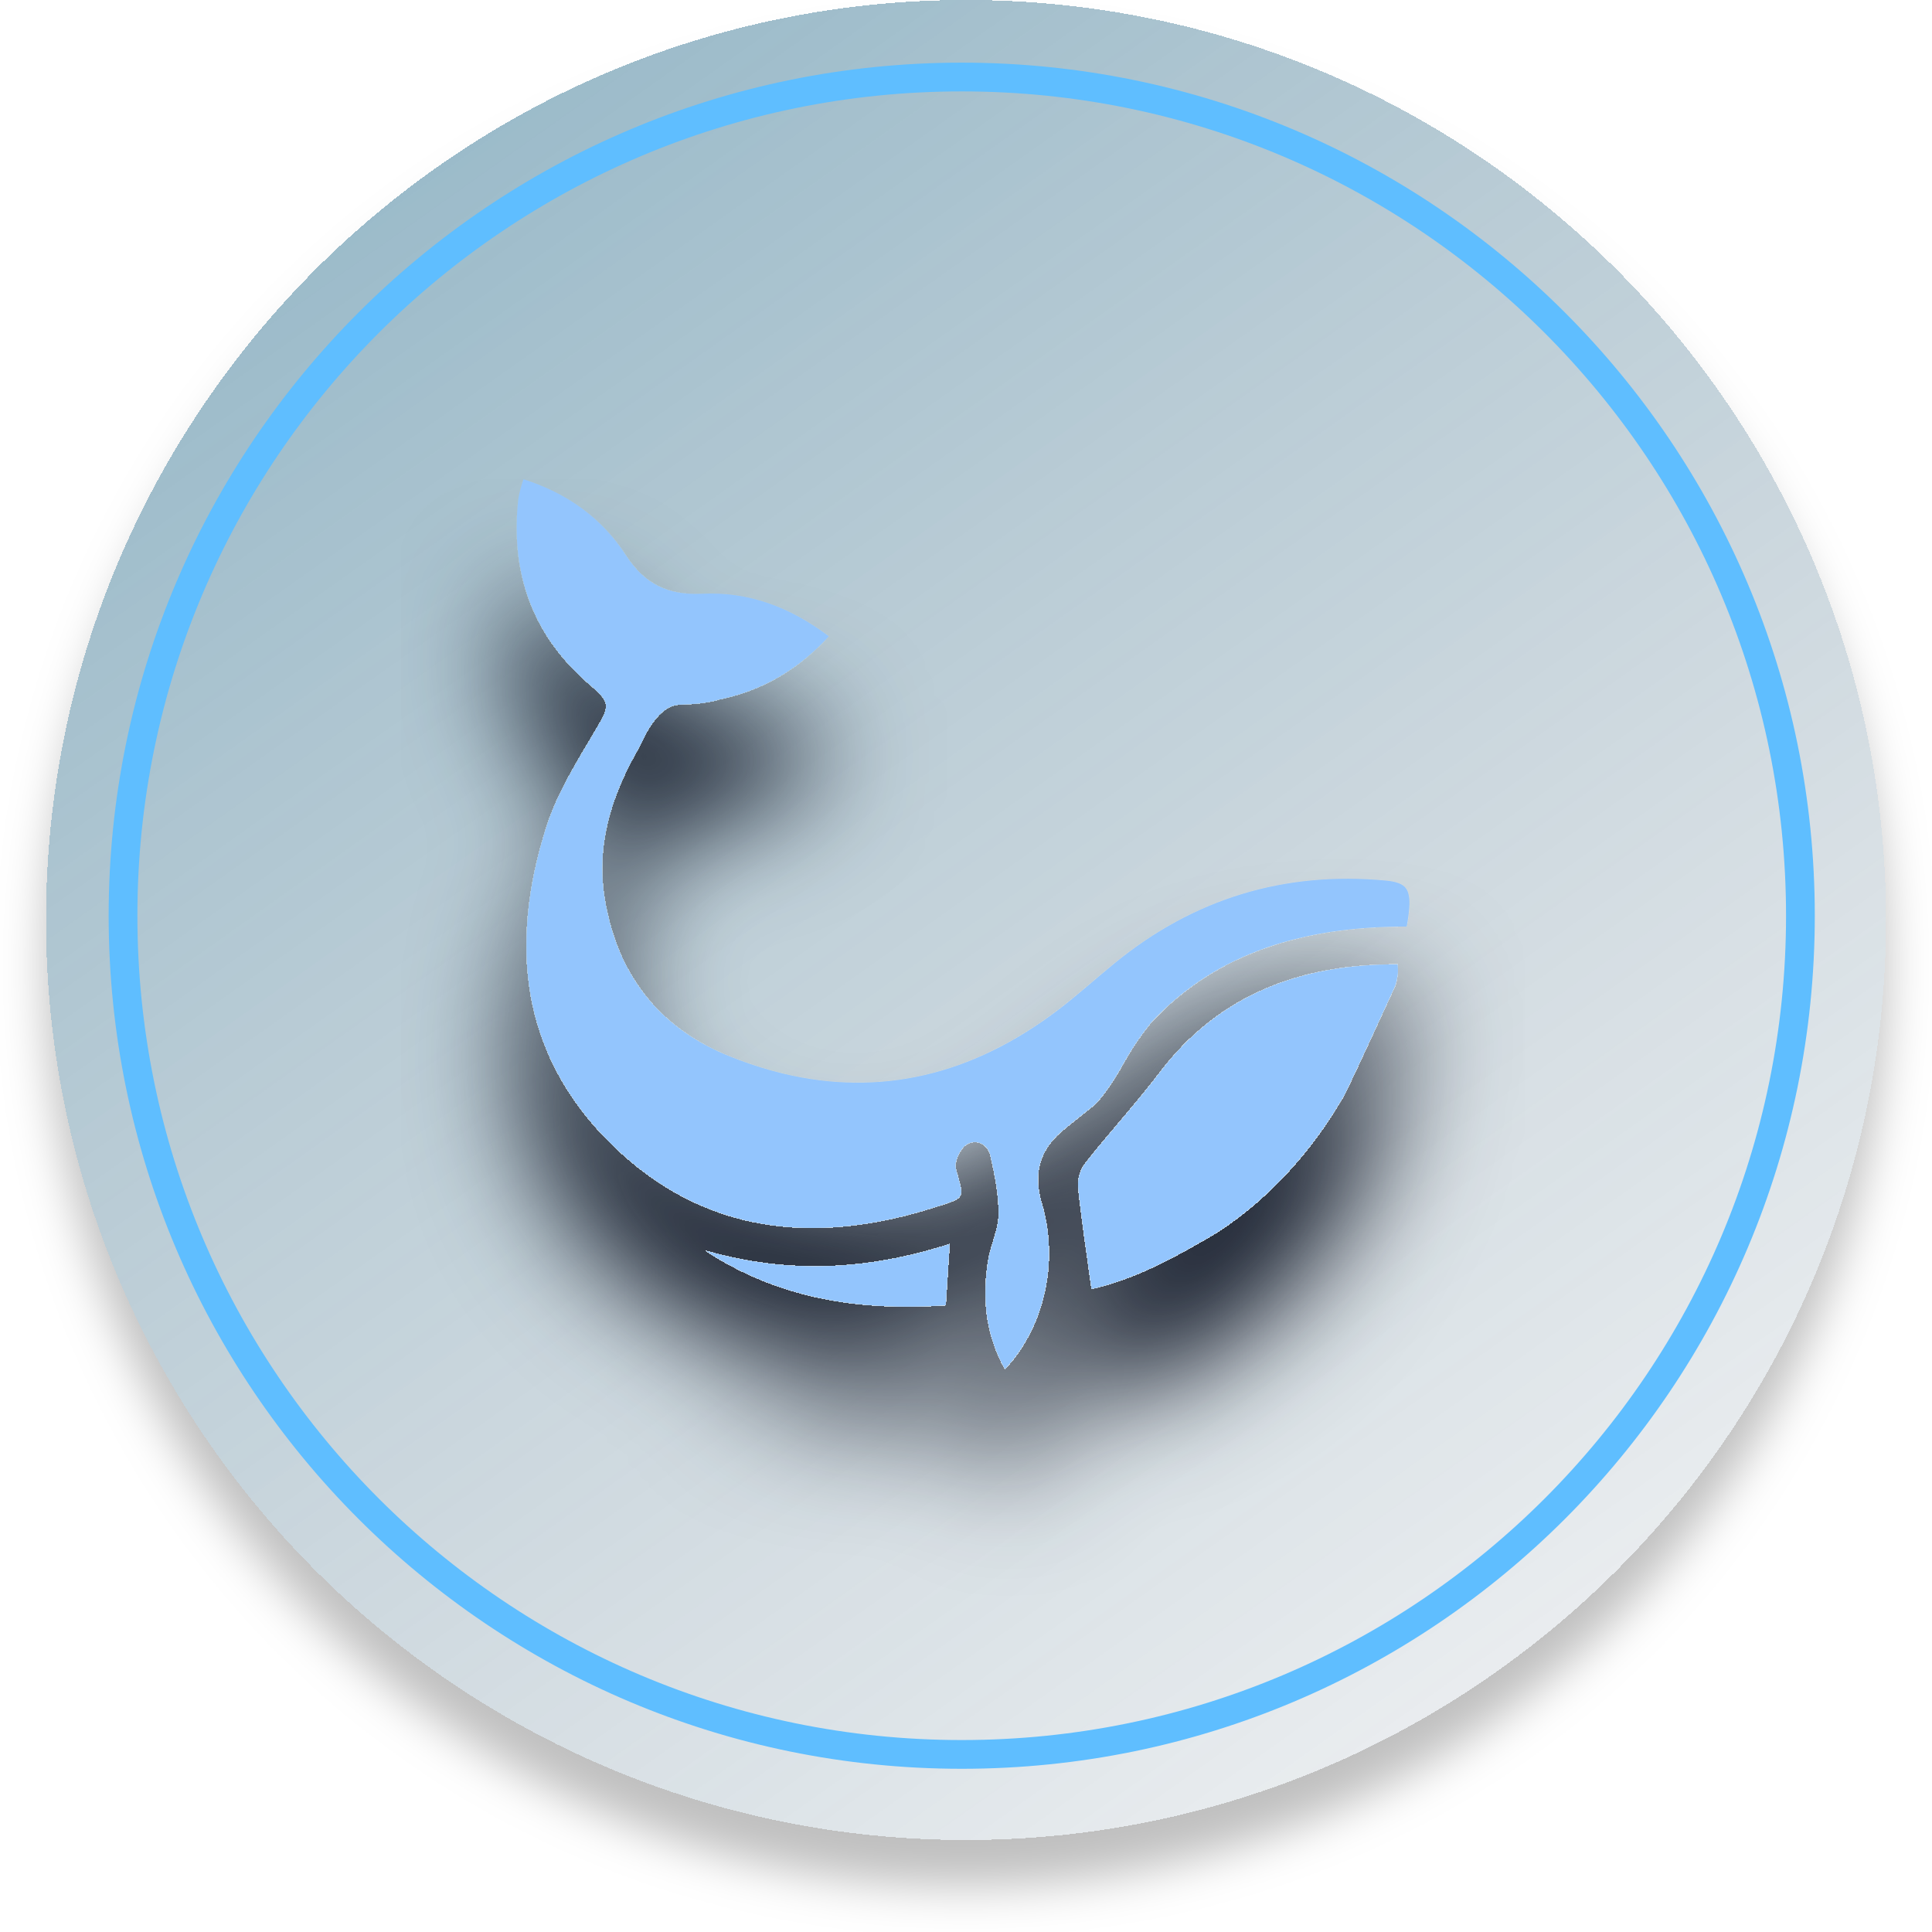
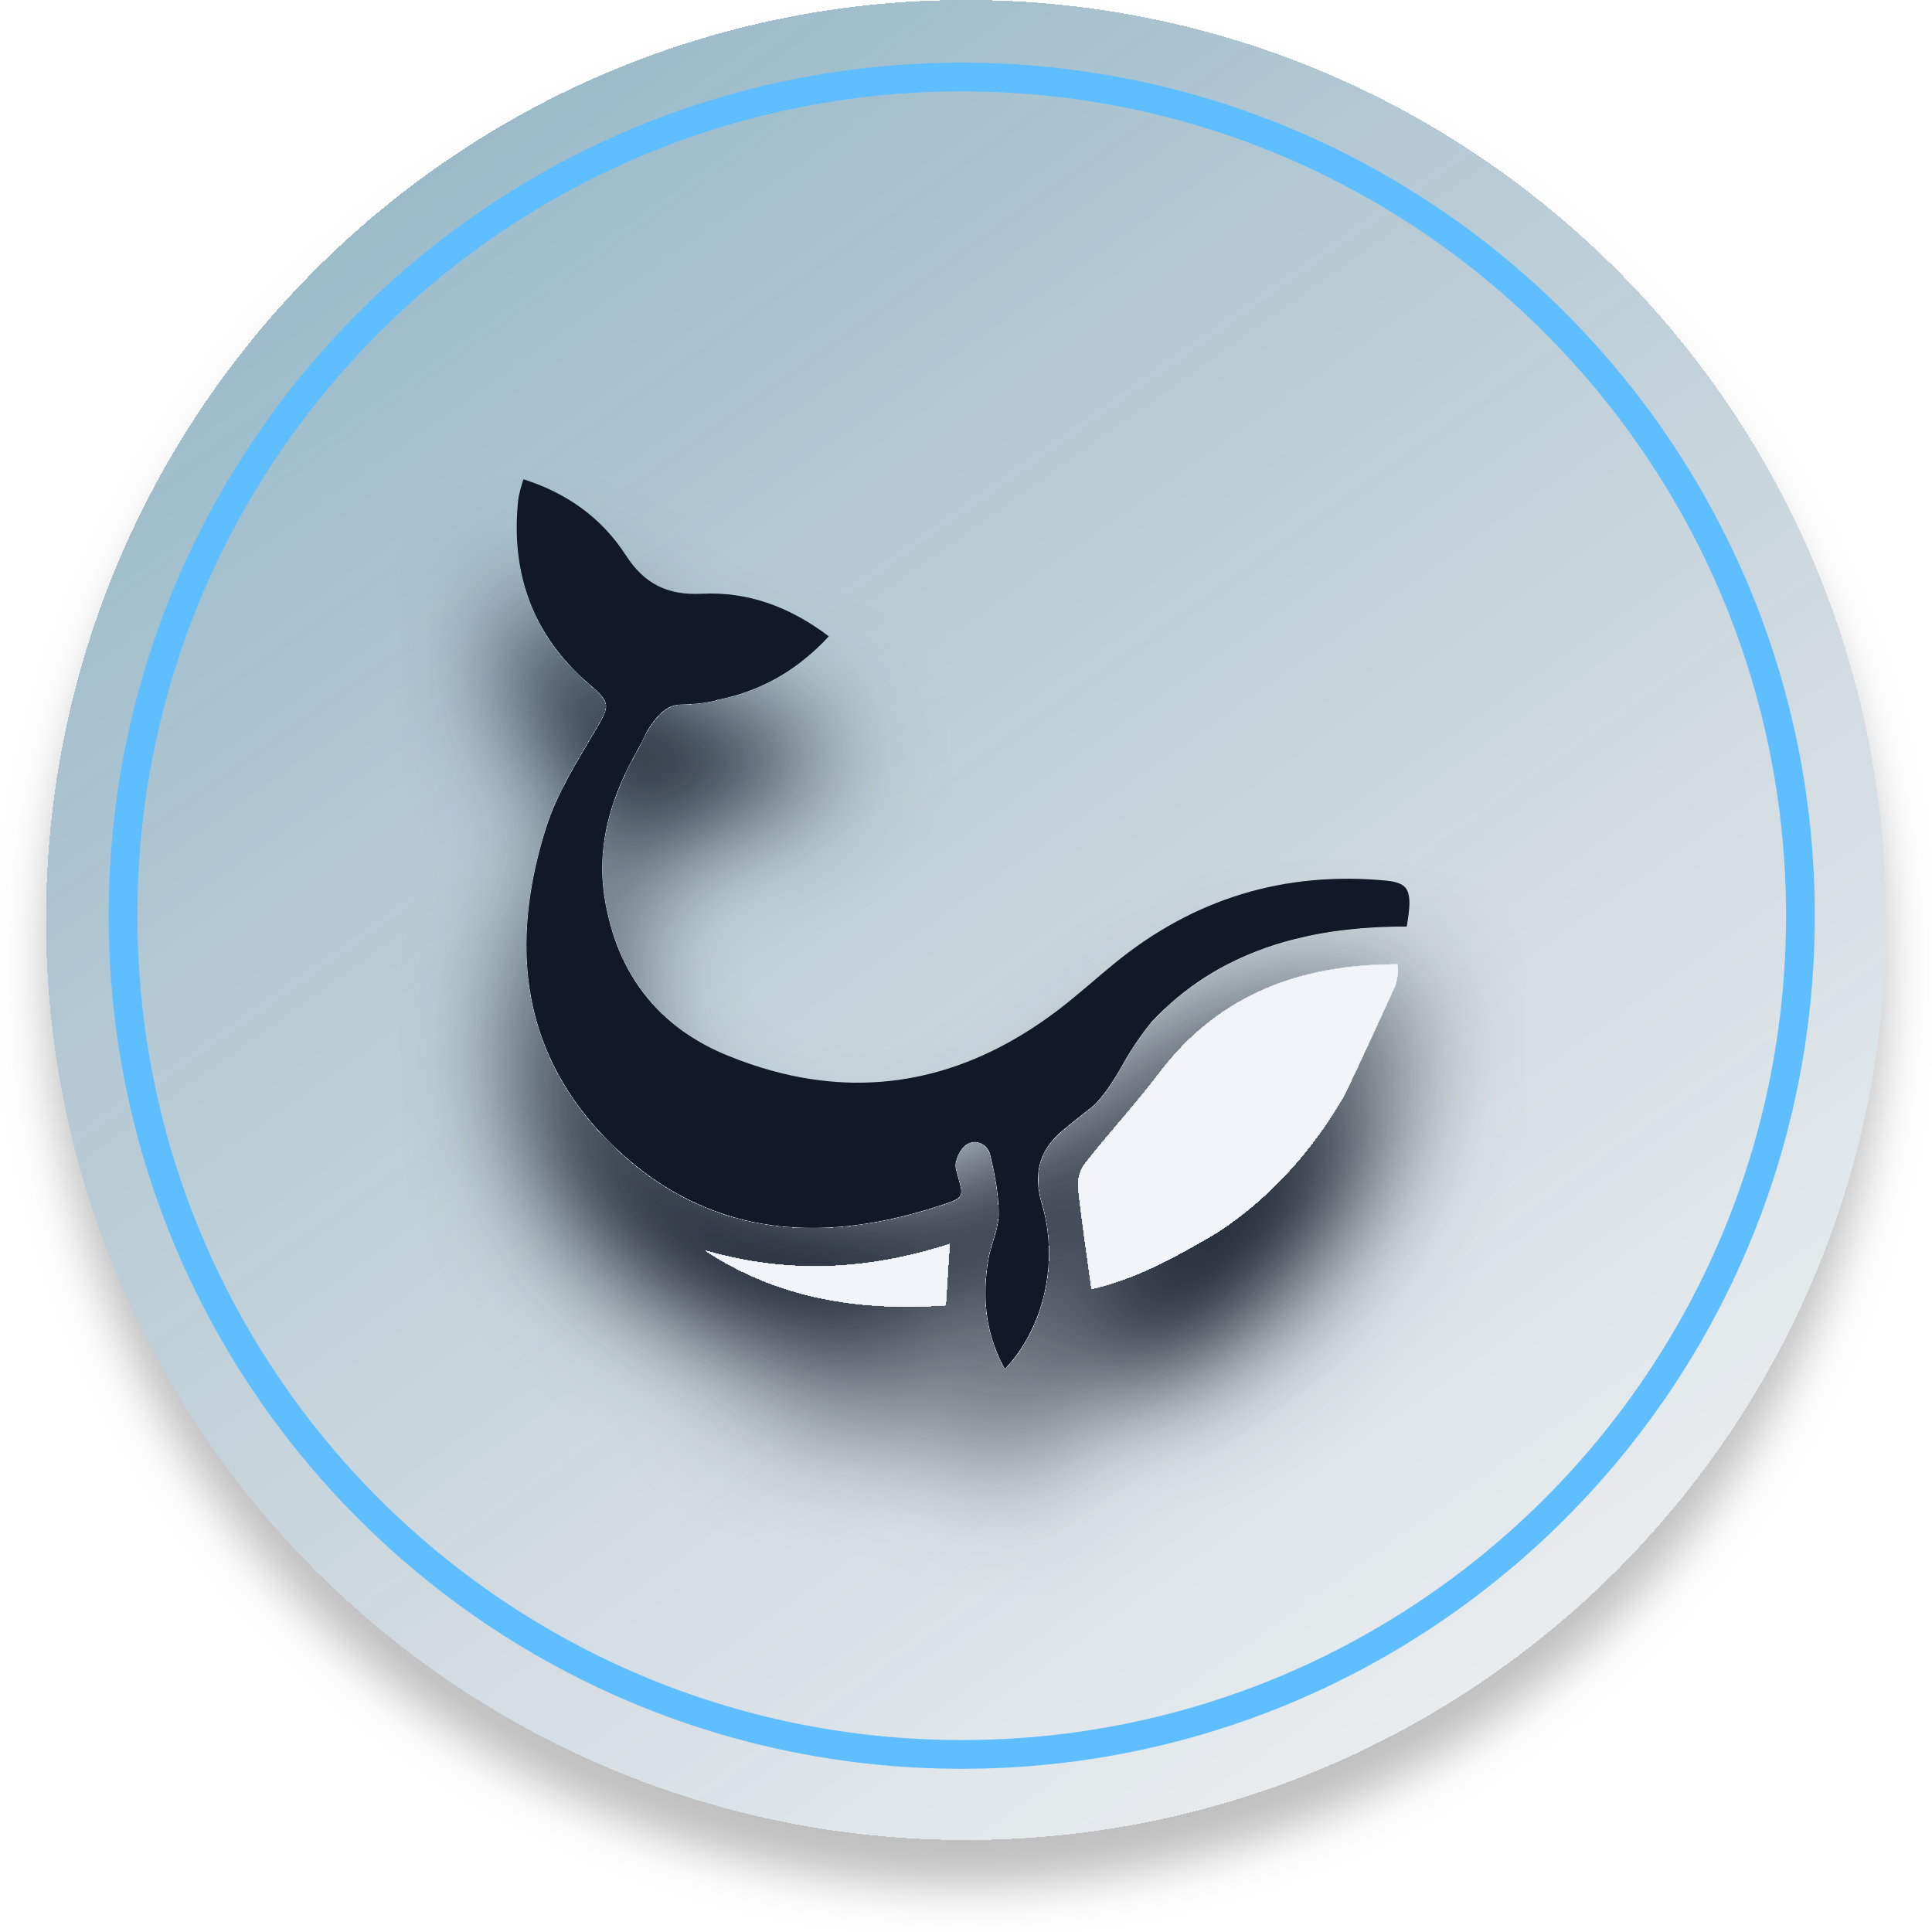
<svg xmlns="http://www.w3.org/2000/svg" width="168" height="168" viewBox="0 0 168 168" fill="none">
  <g filter="url(#filter0_bd_561_2731)">
    <path d="M84 160C128.183 160 164 124.183 164 80C164 35.817 128.183 0 84 0C39.817 0 4 35.817 4 80C4 124.183 39.817 160 84 160Z" fill="url(#paint0_linear_561_2731)" shape-rendering="crispEdges" />
  </g>
  <path d="M83.628 152.558C123.906 152.558 156.558 119.906 156.558 79.628C156.558 39.35 123.906 6.698 83.628 6.698C43.35 6.698 10.698 39.35 10.698 79.628C10.698 119.906 43.35 152.558 83.628 152.558Z" stroke="#5FBEFF" stroke-width="2.5" stroke-miterlimit="10" />
  <g filter="url(#filter1_d_561_2731)">
-     <path d="M61.368 108.761C68.466 110.814 75.493 110.473 82.571 108.185C82.455 109.993 82.349 111.665 82.233 113.497C74.791 114.014 67.75 112.947 61.368 108.761Z" fill="#93C5FD" />
-     <path d="M121.543 84.703C121.476 85.08 121.43 85.481 121.271 85.822C119.827 88.952 118.4 92.088 116.912 95.195C116.797 95.384 116.681 95.576 116.555 95.784C111.256 104.727 104.301 108.039 104.301 108.039C104.301 108.039 104.284 108.052 104.258 108.075C101.191 109.867 98.018 111.38 94.924 112.079C94.507 109.032 94.057 106.124 93.755 103.2C93.686 102.534 93.967 101.673 94.391 101.14C96.508 98.467 98.819 95.944 100.883 93.231C106.089 86.388 113.269 83.842 121.526 83.858C121.572 84.193 121.569 84.554 121.543 84.703Z" fill="#93C5FD" />
-     <path d="M122.556 78.301C122.546 78.099 122.523 77.927 122.483 77.768C122.457 77.662 122.427 77.562 122.387 77.473C122.321 77.327 122.235 77.205 122.125 77.099C122.046 77.023 121.953 76.96 121.851 76.903C121.784 76.867 121.715 76.834 121.639 76.804C121.344 76.688 120.976 76.615 120.516 76.572C111.683 75.744 103.82 78.135 96.945 83.743C95.276 85.104 93.683 86.558 91.97 87.856C84.532 93.496 76.517 95.397 68.042 93.344C67.412 93.191 66.783 93.016 66.15 92.82C65.518 92.625 64.882 92.406 64.246 92.168C63.928 92.049 63.607 91.923 63.289 91.794C62.143 91.327 61.083 90.78 60.113 90.158C58.831 89.336 57.708 88.382 56.735 87.303C56.685 87.246 56.635 87.187 56.586 87.127C56.211 86.697 55.864 86.25 55.536 85.779C55.397 85.581 55.264 85.379 55.135 85.173C54.363 83.951 53.744 82.606 53.284 81.146C53.111 80.603 52.962 80.043 52.833 79.467C52.724 78.977 52.624 78.483 52.548 77.97C52.419 77.122 52.36 76.287 52.363 75.466C52.373 71.906 53.542 68.594 55.307 65.447C55.645 64.848 55.956 64.242 56.241 63.632H56.245C56.245 63.632 57.278 61.672 58.603 61.341C59.245 61.178 60.59 61.341 62.269 60.9C62.299 60.894 62.325 60.877 62.352 60.864C62.58 60.817 62.809 60.768 63.034 60.715C63.047 60.711 63.057 60.708 63.07 60.705C63.289 60.652 63.508 60.595 63.726 60.536C63.739 60.532 63.753 60.529 63.766 60.523C63.981 60.463 64.196 60.397 64.412 60.33C64.418 60.327 64.425 60.327 64.432 60.324C65.511 59.976 66.538 59.526 67.518 58.976C67.548 58.959 67.578 58.943 67.611 58.926C67.76 58.843 67.906 58.754 68.048 58.664C68.114 58.625 68.181 58.585 68.247 58.542C68.376 58.462 68.502 58.376 68.628 58.294C68.711 58.237 68.793 58.184 68.873 58.128C68.989 58.048 69.101 57.966 69.217 57.883C69.31 57.817 69.4 57.747 69.492 57.681C69.598 57.601 69.701 57.522 69.803 57.439C69.903 57.36 70.002 57.28 70.102 57.197C70.198 57.118 70.29 57.042 70.386 56.959C70.492 56.866 70.602 56.77 70.708 56.677C70.79 56.601 70.877 56.528 70.959 56.452C71.082 56.34 71.201 56.22 71.32 56.104C71.387 56.038 71.453 55.975 71.519 55.909C71.705 55.724 71.887 55.535 72.066 55.339C72.069 55.336 72.069 55.336 72.072 55.333C68.691 52.773 65.054 51.431 61.033 51.63C58.05 51.779 56.029 50.779 54.41 48.265C52.32 45.033 49.296 42.873 45.517 41.674C45.404 42.042 45.315 42.294 45.252 42.552C45.173 42.873 45.09 43.198 45.057 43.522C44.772 46.231 44.967 48.752 45.65 51.08C46.593 54.296 48.471 57.144 51.359 59.595C51.691 59.877 51.956 60.118 52.161 60.334C52.247 60.426 52.32 60.513 52.386 60.599C52.578 60.85 52.684 61.079 52.704 61.321C52.75 61.841 52.426 62.424 51.83 63.434C50.217 66.176 48.458 68.942 47.508 71.935C46.901 73.843 46.444 75.731 46.153 77.589C45.958 78.828 45.838 80.053 45.795 81.265C45.785 81.567 45.779 81.871 45.779 82.173C45.776 83.378 45.855 84.564 46.02 85.736C46.06 86.028 46.107 86.319 46.16 86.611C46.252 87.134 46.368 87.657 46.498 88.174C46.6 88.585 46.716 88.995 46.845 89.399C46.978 89.82 47.12 90.237 47.279 90.651C47.448 91.092 47.63 91.532 47.825 91.966C47.994 92.334 48.17 92.701 48.362 93.066C48.786 93.88 49.266 94.682 49.803 95.47C49.909 95.626 50.018 95.781 50.127 95.937C50.412 96.331 50.707 96.722 51.022 97.109C51.286 97.437 51.561 97.765 51.849 98.087C52.273 98.563 52.724 99.034 53.197 99.501C53.201 99.504 53.204 99.507 53.207 99.511C53.489 99.785 53.77 100.047 54.055 100.305C54.489 100.696 54.926 101.067 55.367 101.422C56.884 102.637 58.453 103.627 60.066 104.409C60.242 104.495 60.421 104.578 60.596 104.657C62.411 105.482 64.282 106.055 66.2 106.393C66.286 106.409 66.372 106.423 66.455 106.436C68.184 106.721 69.949 106.823 71.748 106.75C72.36 106.727 72.976 106.684 73.596 106.621C76.076 106.37 78.613 105.817 81.19 105.002C82.399 104.621 83.055 104.422 83.359 104.147C83.382 104.127 83.406 104.104 83.422 104.081C83.538 103.949 83.585 103.793 83.581 103.594C83.571 103.193 83.359 102.604 83.108 101.624C83.104 101.614 83.108 101.604 83.104 101.597C82.969 100.984 83.482 99.888 84.025 99.534C84.687 99.1 85.505 99.319 85.913 99.951C86.005 100.097 86.078 100.266 86.121 100.451C86.227 100.908 86.33 101.369 86.423 101.829C86.582 102.627 86.714 103.435 86.787 104.24C86.79 104.276 86.794 104.313 86.797 104.349C86.83 104.767 86.85 105.184 86.847 105.601C86.847 105.77 86.834 105.936 86.814 106.101C86.671 107.27 86.125 108.426 85.933 109.612C85.767 110.632 85.684 111.639 85.698 112.636C85.707 113.434 85.78 114.222 85.926 115.007C85.962 115.203 86.002 115.398 86.049 115.593C86.154 116.054 86.29 116.507 86.449 116.961C86.694 117.663 87.002 118.355 87.383 119.044C89.51 116.792 90.814 113.715 91.132 110.493C91.258 109.205 91.225 107.89 91.023 106.598C90.92 105.952 90.778 105.31 90.589 104.681C90.347 103.872 90.235 103.114 90.255 102.399C90.298 100.829 90.987 99.481 92.391 98.305C93.236 97.6 94.103 96.924 95.007 96.202C95.007 96.202 96.024 95.457 97.68 92.476C98.511 90.979 99.425 89.734 100.131 88.863C100.85 88.094 101.598 87.392 102.376 86.743C102.38 86.74 102.38 86.74 102.383 86.737C102.568 86.581 102.757 86.432 102.946 86.283C102.963 86.269 102.982 86.256 102.999 86.243C103.188 86.097 103.377 85.951 103.569 85.812C103.572 85.809 103.572 85.809 103.575 85.806C104.367 85.226 105.188 84.703 106.033 84.229C106.053 84.219 106.073 84.206 106.092 84.196C106.284 84.09 106.477 83.988 106.669 83.888C106.708 83.868 106.745 83.849 106.785 83.829C106.973 83.729 107.165 83.636 107.358 83.544C107.387 83.527 107.42 83.514 107.454 83.497C108.278 83.103 109.123 82.755 109.987 82.448C110.053 82.424 110.116 82.401 110.183 82.378C110.358 82.318 110.534 82.259 110.709 82.202C110.792 82.176 110.871 82.149 110.954 82.123C111.123 82.07 111.295 82.017 111.468 81.967C111.554 81.941 111.64 81.918 111.726 81.894C111.898 81.845 112.07 81.795 112.246 81.749C112.309 81.732 112.372 81.716 112.435 81.702C112.773 81.616 113.117 81.533 113.461 81.457C113.564 81.434 113.663 81.411 113.766 81.388C113.915 81.355 114.068 81.325 114.22 81.295C114.346 81.269 114.472 81.245 114.597 81.222C114.743 81.196 114.886 81.169 115.031 81.146C115.167 81.123 115.306 81.1 115.442 81.076C115.581 81.053 115.72 81.033 115.859 81.01C116.012 80.987 116.164 80.967 116.32 80.947C116.445 80.931 116.575 80.911 116.701 80.897C116.916 80.871 117.134 80.844 117.353 80.821C117.472 80.808 117.591 80.795 117.711 80.785C117.936 80.762 118.164 80.742 118.393 80.722C118.502 80.712 118.615 80.705 118.724 80.699C118.91 80.686 119.095 80.672 119.28 80.659C119.396 80.653 119.516 80.646 119.632 80.639C119.817 80.629 119.999 80.619 120.185 80.613C120.297 80.609 120.413 80.603 120.526 80.6C120.728 80.593 120.93 80.586 121.132 80.583C121.228 80.58 121.327 80.58 121.423 80.576C121.721 80.573 122.023 80.57 122.324 80.57C122.394 80.179 122.447 79.828 122.486 79.51C122.526 79.192 122.549 78.91 122.559 78.655C122.559 78.529 122.559 78.41 122.556 78.301Z" fill="#93C5FD" />
+     <path d="M61.368 108.761C68.466 110.814 75.493 110.473 82.571 108.185C82.455 109.993 82.349 111.666 82.233 113.497C74.791 114.014 67.75 112.947 61.368 108.761Z" fill="#F3F4FA" />
+     <path d="M121.543 84.703C121.476 85.081 121.43 85.481 121.271 85.823C119.827 88.952 118.4 92.089 116.912 95.195C116.797 95.384 116.681 95.576 116.555 95.785C111.256 104.727 104.301 108.039 104.301 108.039C104.301 108.039 104.284 108.052 104.258 108.075C101.191 109.867 98.018 111.381 94.924 112.079C94.507 109.032 94.057 106.125 93.755 103.2C93.686 102.534 93.967 101.673 94.391 101.14C96.508 98.467 98.819 95.944 100.883 93.231C106.089 86.389 113.269 83.842 121.526 83.859C121.572 84.193 121.569 84.554 121.543 84.703Z" fill="#F3F4FA" />
+     <path d="M122.556 78.301C122.546 78.099 122.523 77.927 122.483 77.768C122.457 77.662 122.427 77.562 122.387 77.473C122.321 77.327 122.235 77.205 122.125 77.099C122.046 77.023 121.953 76.96 121.85 76.903C121.784 76.867 121.715 76.834 121.639 76.804C121.344 76.688 120.976 76.615 120.516 76.572C111.683 75.744 103.82 78.135 96.945 83.743C95.275 85.104 93.683 86.558 91.97 87.856C84.532 93.496 76.517 95.397 68.041 93.344C67.412 93.192 66.783 93.016 66.15 92.821C65.518 92.625 64.882 92.407 64.246 92.168C63.928 92.049 63.607 91.923 63.289 91.794C62.143 91.327 61.083 90.781 60.113 90.158C58.831 89.337 57.708 88.383 56.735 87.303C56.685 87.247 56.635 87.187 56.586 87.127C56.211 86.697 55.864 86.25 55.536 85.779C55.397 85.581 55.264 85.379 55.135 85.173C54.363 83.951 53.744 82.607 53.283 81.146C53.111 80.603 52.962 80.043 52.833 79.467C52.724 78.977 52.624 78.483 52.548 77.97C52.419 77.122 52.359 76.287 52.363 75.466C52.373 71.906 53.542 68.594 55.307 65.448C55.645 64.848 55.956 64.242 56.241 63.633H56.244C56.244 63.633 57.278 61.672 58.602 61.341C59.245 61.178 60.59 61.341 62.269 60.9C62.299 60.894 62.325 60.877 62.352 60.864C62.58 60.817 62.809 60.768 63.034 60.715C63.047 60.711 63.057 60.708 63.07 60.705C63.289 60.652 63.508 60.596 63.726 60.536C63.739 60.533 63.753 60.529 63.766 60.523C63.981 60.463 64.196 60.397 64.412 60.331C64.418 60.327 64.425 60.327 64.431 60.324C65.511 59.976 66.538 59.526 67.518 58.976C67.548 58.959 67.578 58.943 67.611 58.926C67.76 58.843 67.906 58.754 68.048 58.665C68.114 58.625 68.181 58.585 68.247 58.542C68.376 58.463 68.502 58.377 68.628 58.294C68.71 58.237 68.793 58.184 68.873 58.128C68.989 58.049 69.101 57.966 69.217 57.883C69.31 57.817 69.399 57.747 69.492 57.681C69.598 57.602 69.701 57.522 69.803 57.439C69.903 57.36 70.002 57.28 70.102 57.197C70.198 57.118 70.29 57.042 70.386 56.959C70.492 56.866 70.602 56.77 70.708 56.678C70.79 56.601 70.876 56.529 70.959 56.452C71.082 56.34 71.201 56.22 71.32 56.105C71.387 56.038 71.453 55.975 71.519 55.909C71.704 55.724 71.887 55.535 72.066 55.34C72.069 55.336 72.069 55.336 72.072 55.333C68.691 52.773 65.054 51.431 61.033 51.63C58.049 51.779 56.029 50.779 54.41 48.265C52.32 45.033 49.296 42.873 45.517 41.674C45.404 42.042 45.315 42.294 45.252 42.552C45.173 42.873 45.09 43.198 45.057 43.523C44.772 46.232 44.967 48.752 45.65 51.08C46.593 54.296 48.471 57.145 51.359 59.595C51.691 59.877 51.956 60.119 52.161 60.334C52.247 60.427 52.32 60.513 52.386 60.599C52.578 60.85 52.684 61.079 52.704 61.321C52.75 61.841 52.426 62.424 51.83 63.434C50.217 66.176 48.458 68.942 47.508 71.936C46.901 73.843 46.444 75.731 46.153 77.589C45.958 78.828 45.838 80.053 45.795 81.265C45.785 81.567 45.779 81.871 45.779 82.173C45.775 83.378 45.855 84.564 46.02 85.736C46.06 86.028 46.107 86.319 46.16 86.611C46.252 87.134 46.368 87.657 46.497 88.174C46.6 88.585 46.716 88.995 46.845 89.399C46.978 89.82 47.12 90.237 47.279 90.651C47.448 91.092 47.63 91.532 47.825 91.966C47.994 92.334 48.17 92.701 48.362 93.066C48.786 93.88 49.266 94.682 49.803 95.47C49.909 95.626 50.018 95.781 50.127 95.937C50.412 96.331 50.707 96.722 51.022 97.11C51.286 97.438 51.561 97.765 51.849 98.087C52.273 98.564 52.724 99.034 53.197 99.501C53.201 99.504 53.204 99.507 53.207 99.511C53.489 99.786 53.77 100.047 54.055 100.306C54.489 100.696 54.926 101.067 55.367 101.422C56.884 102.637 58.453 103.627 60.066 104.409C60.242 104.495 60.421 104.578 60.596 104.657C62.411 105.482 64.282 106.055 66.2 106.393C66.286 106.409 66.372 106.423 66.455 106.436C68.184 106.721 69.949 106.823 71.748 106.751C72.36 106.727 72.976 106.684 73.596 106.621C76.076 106.37 78.613 105.817 81.19 105.002C82.399 104.621 83.055 104.422 83.359 104.147C83.382 104.128 83.406 104.104 83.422 104.081C83.538 103.949 83.584 103.793 83.581 103.594C83.571 103.194 83.359 102.604 83.108 101.624C83.104 101.614 83.108 101.604 83.104 101.597C82.968 100.985 83.482 99.888 84.025 99.534C84.687 99.1 85.505 99.319 85.913 99.951C86.005 100.097 86.078 100.266 86.121 100.451C86.227 100.908 86.33 101.369 86.423 101.829C86.582 102.627 86.714 103.435 86.787 104.24C86.79 104.277 86.794 104.313 86.797 104.349C86.83 104.767 86.85 105.184 86.847 105.601C86.847 105.77 86.833 105.936 86.814 106.101C86.671 107.271 86.125 108.426 85.933 109.612C85.767 110.632 85.684 111.639 85.697 112.636C85.707 113.434 85.78 114.222 85.926 115.007C85.962 115.203 86.002 115.398 86.049 115.593C86.154 116.054 86.29 116.508 86.449 116.961C86.694 117.663 87.002 118.356 87.383 119.044C89.51 116.792 90.814 113.716 91.132 110.493C91.258 109.205 91.225 107.89 91.023 106.598C90.92 105.952 90.778 105.31 90.589 104.681C90.347 103.873 90.235 103.114 90.255 102.399C90.298 100.829 90.987 99.481 92.391 98.305C93.235 97.6 94.103 96.924 95.007 96.202C95.007 96.202 96.024 95.457 97.68 92.476C98.511 90.979 99.425 89.734 100.131 88.863C100.85 88.094 101.598 87.392 102.376 86.743C102.38 86.74 102.38 86.74 102.383 86.737C102.568 86.581 102.757 86.432 102.946 86.283C102.963 86.27 102.982 86.256 102.999 86.243C103.188 86.097 103.377 85.952 103.569 85.813C103.572 85.809 103.572 85.809 103.575 85.806C104.367 85.226 105.188 84.703 106.033 84.23C106.053 84.219 106.072 84.206 106.092 84.196C106.284 84.09 106.477 83.988 106.669 83.888C106.708 83.868 106.745 83.849 106.785 83.829C106.973 83.729 107.165 83.637 107.357 83.544C107.387 83.527 107.42 83.514 107.454 83.498C108.278 83.103 109.123 82.756 109.987 82.448C110.053 82.424 110.116 82.401 110.183 82.378C110.358 82.319 110.534 82.259 110.709 82.203C110.792 82.176 110.871 82.15 110.954 82.123C111.123 82.07 111.295 82.017 111.468 81.967C111.554 81.941 111.64 81.918 111.726 81.895C111.898 81.845 112.07 81.795 112.246 81.749C112.309 81.732 112.372 81.716 112.435 81.703C112.772 81.616 113.117 81.534 113.461 81.457C113.564 81.434 113.663 81.411 113.766 81.388C113.915 81.355 114.067 81.325 114.22 81.295C114.346 81.269 114.472 81.245 114.597 81.222C114.743 81.196 114.885 81.169 115.031 81.146C115.167 81.123 115.306 81.1 115.442 81.076C115.581 81.053 115.72 81.033 115.859 81.01C116.012 80.987 116.164 80.967 116.32 80.947C116.445 80.931 116.575 80.911 116.7 80.898C116.916 80.871 117.134 80.845 117.353 80.822C117.472 80.808 117.591 80.795 117.711 80.785C117.936 80.762 118.164 80.742 118.393 80.722C118.502 80.712 118.615 80.706 118.724 80.699C118.91 80.686 119.095 80.672 119.28 80.659C119.396 80.653 119.516 80.646 119.632 80.639C119.817 80.629 119.999 80.62 120.185 80.613C120.297 80.609 120.413 80.603 120.526 80.6C120.728 80.593 120.93 80.586 121.132 80.583C121.228 80.58 121.327 80.58 121.423 80.576C121.721 80.573 122.023 80.57 122.324 80.57C122.394 80.179 122.447 79.828 122.486 79.51C122.526 79.192 122.549 78.91 122.559 78.656C122.559 78.53 122.559 78.41 122.556 78.301Z" fill="#111827" />
  </g>
  <defs>
    <filter id="filter0_bd_561_2731" x="-36" y="-40" width="240" height="240" filterUnits="userSpaceOnUse" color-interpolation-filters="sRGB">
      <feFlood flood-opacity="0" result="BackgroundImageFix" />
      <feGaussianBlur in="BackgroundImage" stdDeviation="20" />
      <feComposite in2="SourceAlpha" operator="in" result="effect1_backgroundBlur_561_2731" />
      <feColorMatrix in="SourceAlpha" type="matrix" values="0 0 0 0 0 0 0 0 0 0 0 0 0 0 0 0 0 0 127 0" result="hardAlpha" />
      <feOffset dy="4" />
      <feGaussianBlur stdDeviation="2" />
      <feComposite in2="hardAlpha" operator="out" />
      <feColorMatrix type="matrix" values="0 0 0 0 0 0 0 0 0 0 0 0 0 0 0 0 0 0 0.25 0" />
      <feBlend mode="normal" in2="effect1_backgroundBlur_561_2731" result="effect2_dropShadow_561_2731" />
      <feBlend mode="normal" in="SourceGraphic" in2="effect2_dropShadow_561_2731" result="shape" />
    </filter>
    <filter id="filter1_d_561_2731" x="34.93" y="41.674" width="97.629" height="97.37" filterUnits="userSpaceOnUse" color-interpolation-filters="sRGB">
      <feFlood flood-opacity="0" result="BackgroundImageFix" />
      <feColorMatrix in="SourceAlpha" type="matrix" values="0 0 0 0 0 0 0 0 0 0 0 0 0 0 0 0 0 0 127 0" result="hardAlpha" />
      <feOffset dy="10" />
      <feGaussianBlur stdDeviation="5" />
      <feComposite in2="hardAlpha" operator="out" />
      <feColorMatrix type="matrix" values="0 0 0 0 0.067 0 0 0 0 0.094 0 0 0 0 0.153 0 0 0 1 0" />
      <feBlend mode="normal" in2="BackgroundImageFix" result="effect1_dropShadow_561_2731" />
      <feBlend mode="normal" in="SourceGraphic" in2="effect1_dropShadow_561_2731" result="shape" />
    </filter>
    <linearGradient id="paint0_linear_561_2731" x1="37.337" y1="9.161" x2="132.984" y2="144.003" gradientUnits="userSpaceOnUse">
      <stop stop-color="#0DCAF0" />
      <stop offset="0" stop-color="#005278" stop-opacity="0.4" />
      <stop offset="1" stop-color="#234761" stop-opacity="0.1" />
    </linearGradient>
  </defs>
</svg>
